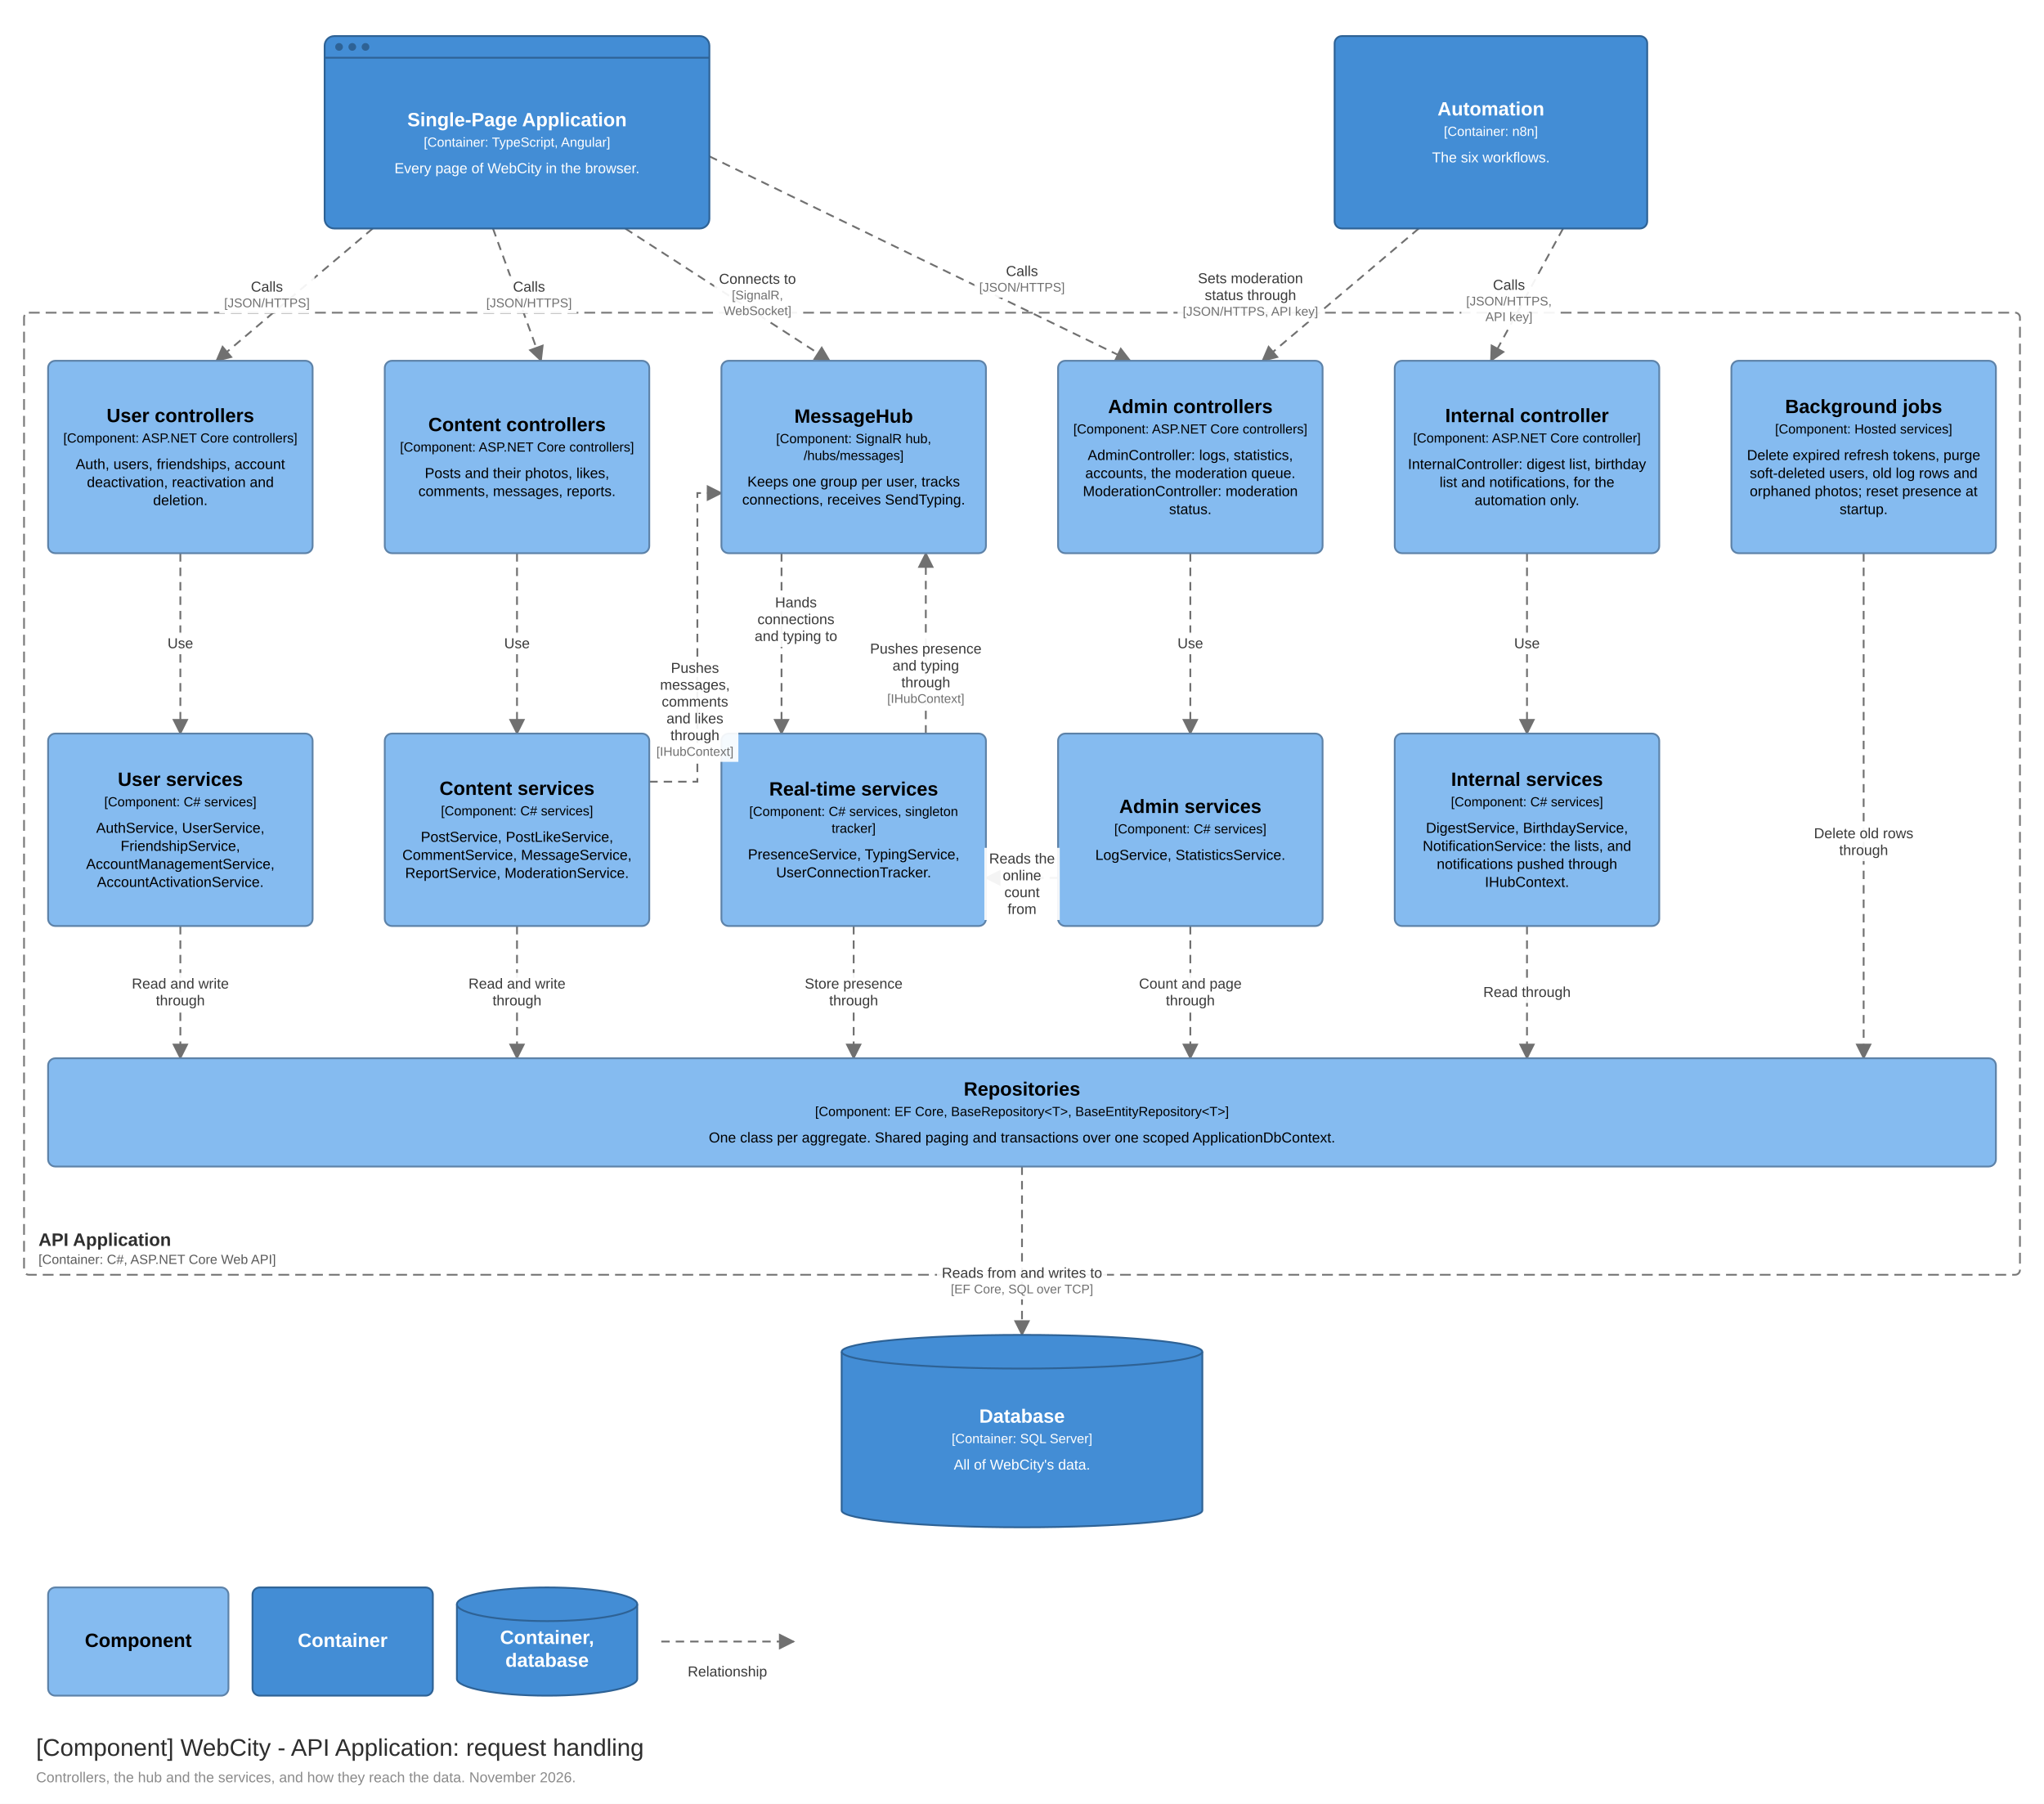
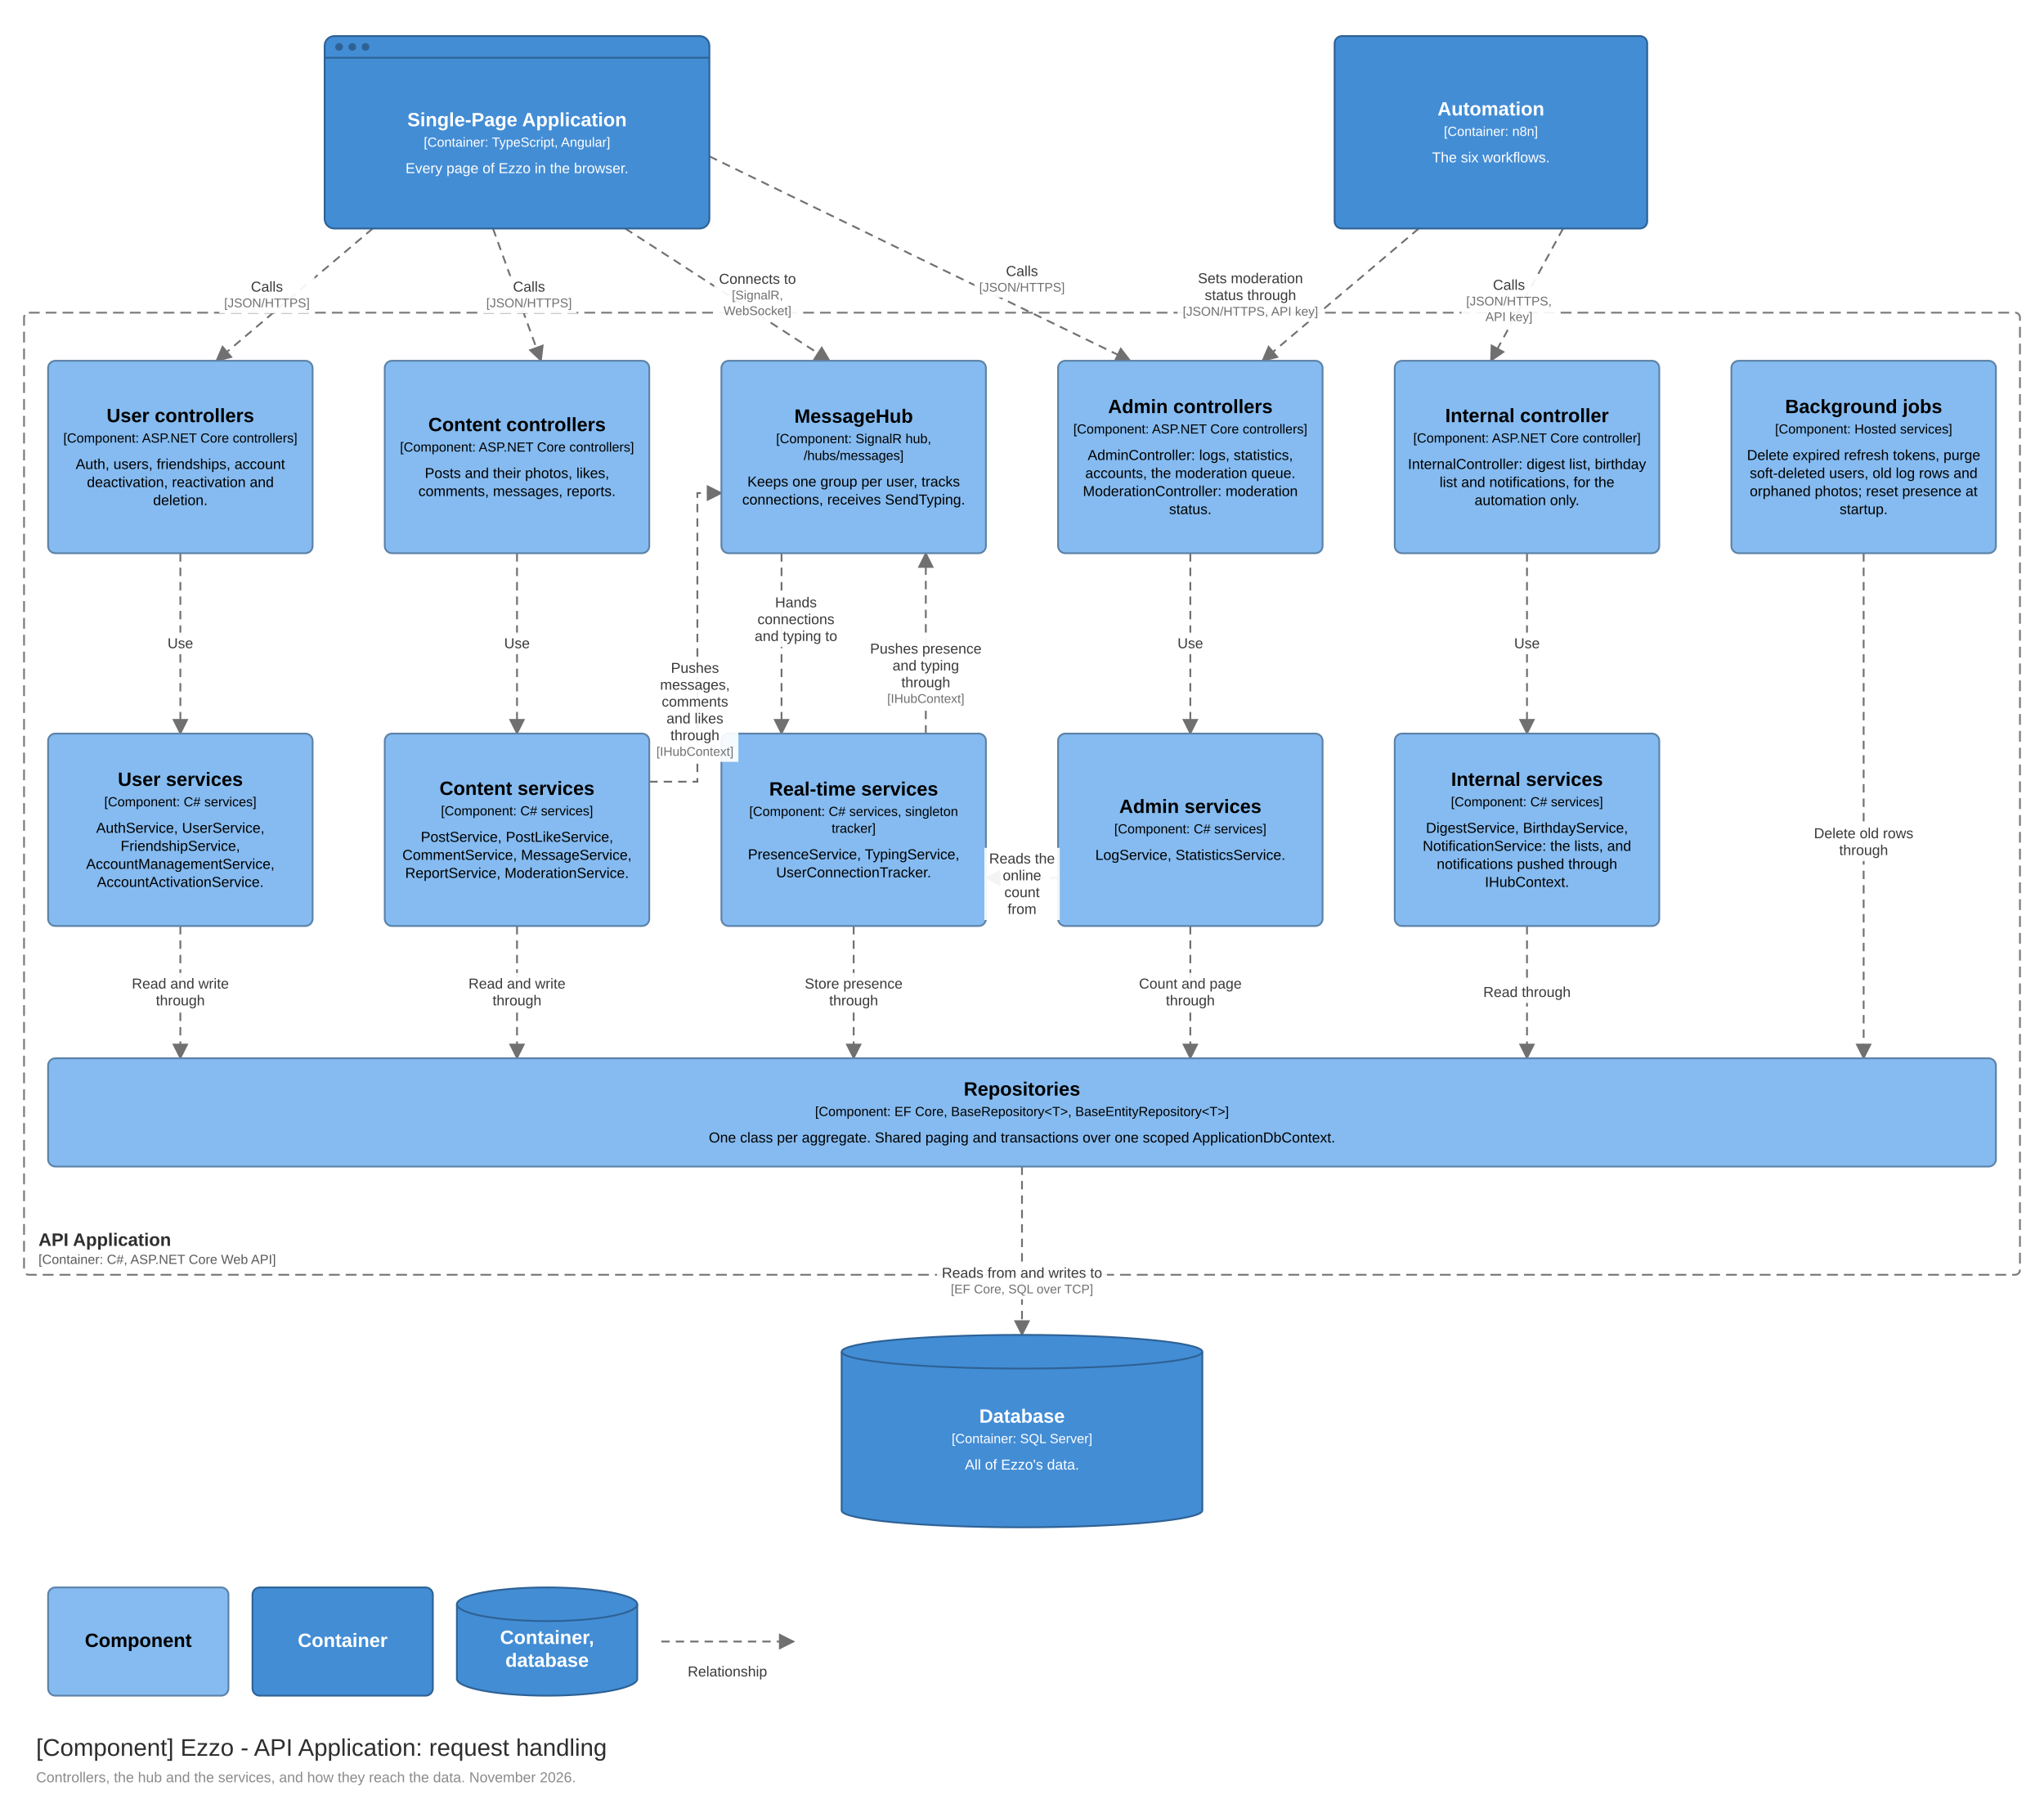
<svg xmlns="http://www.w3.org/2000/svg" width="1700" height="1500" viewBox="0 0 1700 1500">
  <defs>
    <marker id="arrow" viewBox="0 0 10 10" refX="9" refY="5" markerWidth="9" markerHeight="9" orient="auto-start-reverse">
      <path d="M0,0 L10,5 L0,10 z" fill="#707070" />
    </marker>
  </defs>
  <rect width="1700" height="1500" fill="#FFFFFF" />
  <rect x="20" y="260" width="1660" height="800" rx="4" fill="none" stroke="#7A7A7A" stroke-width="1.5" stroke-dasharray="9 5" />
  <text x="32" y="1036.0" font-family="Arial, Helvetica, FreeSans, sans-serif" font-size="15" font-weight="bold" fill="#2E2E2E" text-anchor="start">API Application</text>
  <text x="32" y="1051.0" font-family="Arial, Helvetica, FreeSans, sans-serif" font-size="11" font-weight="normal" fill="#5A5A5A" text-anchor="start">[Container: C#, ASP.NET Core Web API]</text>
  <path d="M310,190 L180,300" fill="none" stroke="#707070" stroke-width="1.5" stroke-dasharray="7 5" marker-end="url(#arrow)" />
  <path d="M410,190 L450,300" fill="none" stroke="#707070" stroke-width="1.5" stroke-dasharray="7 5" marker-end="url(#arrow)" />
  <path d="M520,190 L690,300" fill="none" stroke="#707070" stroke-width="1.5" stroke-dasharray="7 5" marker-end="url(#arrow)" />
  <path d="M590,130 L940,300" fill="none" stroke="#707070" stroke-width="1.5" stroke-dasharray="7 5" marker-end="url(#arrow)" />
  <path d="M1180,190 L1050,300" fill="none" stroke="#707070" stroke-width="1.5" stroke-dasharray="7 5" marker-end="url(#arrow)" />
  <path d="M1300,190 L1240,300" fill="none" stroke="#707070" stroke-width="1.5" stroke-dasharray="7 5" marker-end="url(#arrow)" />
  <path d="M150,460 L150,610" fill="none" stroke="#707070" stroke-width="1.5" stroke-dasharray="7 5" marker-end="url(#arrow)" />
  <path d="M430,460 L430,610" fill="none" stroke="#707070" stroke-width="1.5" stroke-dasharray="7 5" marker-end="url(#arrow)" />
  <path d="M650,460 L650,610" fill="none" stroke="#707070" stroke-width="1.5" stroke-dasharray="7 5" marker-end="url(#arrow)" />
  <path d="M770,610 L770,460" fill="none" stroke="#707070" stroke-width="1.5" stroke-dasharray="7 5" marker-end="url(#arrow)" />
  <path d="M540,650 L580,650 L580,410 L600,410" fill="none" stroke="#707070" stroke-width="1.5" stroke-dasharray="7 5" marker-end="url(#arrow)" />
  <path d="M990,460 L990,610" fill="none" stroke="#707070" stroke-width="1.5" stroke-dasharray="7 5" marker-end="url(#arrow)" />
  <path d="M1270,460 L1270,610" fill="none" stroke="#707070" stroke-width="1.5" stroke-dasharray="7 5" marker-end="url(#arrow)" />
  <path d="M880,730 L820,730" fill="none" stroke="#707070" stroke-width="1.5" stroke-dasharray="7 5" marker-end="url(#arrow)" />
  <path d="M150,770 L150,880" fill="none" stroke="#707070" stroke-width="1.5" stroke-dasharray="7 5" marker-end="url(#arrow)" />
  <path d="M430,770 L430,880" fill="none" stroke="#707070" stroke-width="1.5" stroke-dasharray="7 5" marker-end="url(#arrow)" />
  <path d="M710,770 L710,880" fill="none" stroke="#707070" stroke-width="1.5" stroke-dasharray="7 5" marker-end="url(#arrow)" />
  <path d="M990,770 L990,880" fill="none" stroke="#707070" stroke-width="1.5" stroke-dasharray="7 5" marker-end="url(#arrow)" />
  <path d="M1270,770 L1270,880" fill="none" stroke="#707070" stroke-width="1.5" stroke-dasharray="7 5" marker-end="url(#arrow)" />
  <path d="M1550,460 L1550,880" fill="none" stroke="#707070" stroke-width="1.5" stroke-dasharray="7 5" marker-end="url(#arrow)" />
  <path d="M850,970 L850,1110" fill="none" stroke="#707070" stroke-width="1.5" stroke-dasharray="7 5" marker-end="url(#arrow)" />
  <path d="M550,1365 L660,1365" fill="none" stroke="#707070" stroke-width="1.5" stroke-dasharray="7 5" marker-end="url(#arrow)" />
  <rect x="270" y="30" width="320" height="160" rx="8" fill="#438DD5" stroke="#2E6295" stroke-width="1.5" />
  <line x1="270" y1="48" x2="590" y2="48" stroke="#2E6295" stroke-width="1.5" />
  <circle cx="282" cy="39" r="3.2" fill="#2E6295" />
  <circle cx="293" cy="39" r="3.2" fill="#2E6295" />
  <circle cx="304" cy="39" r="3.2" fill="#2E6295" />
  <text x="430" y="105.0" font-family="Arial, Helvetica, FreeSans, sans-serif" font-size="16" font-weight="bold" fill="#FFFFFF" text-anchor="middle">Single-Page Application</text>
  <text x="430" y="122.0" font-family="Arial, Helvetica, FreeSans, sans-serif" font-size="11" font-weight="normal" fill="#FFFFFF" text-anchor="middle">[Container: TypeScript, Angular]</text>
-   <text x="430" y="144.0" font-family="Arial, Helvetica, FreeSans, sans-serif" font-size="12" font-weight="normal" fill="#FFFFFF" text-anchor="middle">Every page of WebCity in the browser.</text>
+   <text x="430" y="144.0" font-family="Arial, Helvetica, FreeSans, sans-serif" font-size="12" font-weight="normal" fill="#FFFFFF" text-anchor="middle">Every page of Ezzo in the browser.</text>
  <rect x="1110" y="30" width="260" height="160" rx="6" fill="#438DD5" stroke="#2E6295" stroke-width="1.5" />
  <text x="1240" y="96.0" font-family="Arial, Helvetica, FreeSans, sans-serif" font-size="16" font-weight="bold" fill="#FFFFFF" text-anchor="middle">Automation</text>
  <text x="1240" y="113.0" font-family="Arial, Helvetica, FreeSans, sans-serif" font-size="11" font-weight="normal" fill="#FFFFFF" text-anchor="middle">[Container: n8n]</text>
  <text x="1240" y="135.0" font-family="Arial, Helvetica, FreeSans, sans-serif" font-size="12" font-weight="normal" fill="#FFFFFF" text-anchor="middle">The six workflows.</text>
  <rect x="40" y="300" width="220" height="160" rx="6" fill="#85BBF0" stroke="#5D82A8" stroke-width="1.5" />
  <text x="150" y="351.0" font-family="Arial, Helvetica, FreeSans, sans-serif" font-size="16" font-weight="bold" fill="#000000" text-anchor="middle">User controllers</text>
  <text x="150" y="368.0" font-family="Arial, Helvetica, FreeSans, sans-serif" font-size="11" font-weight="normal" fill="#000000" text-anchor="middle">[Component: ASP.NET Core controllers]</text>
  <text x="150" y="390.0" font-family="Arial, Helvetica, FreeSans, sans-serif" font-size="12" font-weight="normal" fill="#000000" text-anchor="middle">Auth, users, friendships, account</text>
  <text x="150" y="405.0" font-family="Arial, Helvetica, FreeSans, sans-serif" font-size="12" font-weight="normal" fill="#000000" text-anchor="middle">deactivation, reactivation and</text>
  <text x="150" y="420.0" font-family="Arial, Helvetica, FreeSans, sans-serif" font-size="12" font-weight="normal" fill="#000000" text-anchor="middle">deletion.</text>
  <rect x="320" y="300" width="220" height="160" rx="6" fill="#85BBF0" stroke="#5D82A8" stroke-width="1.5" />
  <text x="430" y="358.5" font-family="Arial, Helvetica, FreeSans, sans-serif" font-size="16" font-weight="bold" fill="#000000" text-anchor="middle">Content controllers</text>
  <text x="430" y="375.5" font-family="Arial, Helvetica, FreeSans, sans-serif" font-size="11" font-weight="normal" fill="#000000" text-anchor="middle">[Component: ASP.NET Core controllers]</text>
  <text x="430" y="397.5" font-family="Arial, Helvetica, FreeSans, sans-serif" font-size="12" font-weight="normal" fill="#000000" text-anchor="middle">Posts and their photos, likes,</text>
  <text x="430" y="412.5" font-family="Arial, Helvetica, FreeSans, sans-serif" font-size="12" font-weight="normal" fill="#000000" text-anchor="middle">comments, messages, reports.</text>
  <rect x="600" y="300" width="220" height="160" rx="6" fill="#85BBF0" stroke="#5D82A8" stroke-width="1.5" />
  <text x="710" y="351.5" font-family="Arial, Helvetica, FreeSans, sans-serif" font-size="16" font-weight="bold" fill="#000000" text-anchor="middle">MessageHub</text>
  <text x="710" y="368.5" font-family="Arial, Helvetica, FreeSans, sans-serif" font-size="11" font-weight="normal" fill="#000000" text-anchor="middle">[Component: SignalR hub,</text>
  <text x="710" y="382.5" font-family="Arial, Helvetica, FreeSans, sans-serif" font-size="11" font-weight="normal" fill="#000000" text-anchor="middle">/hubs/messages]</text>
  <text x="710" y="404.5" font-family="Arial, Helvetica, FreeSans, sans-serif" font-size="12" font-weight="normal" fill="#000000" text-anchor="middle">Keeps one group per user, tracks</text>
  <text x="710" y="419.5" font-family="Arial, Helvetica, FreeSans, sans-serif" font-size="12" font-weight="normal" fill="#000000" text-anchor="middle">connections, receives SendTyping.</text>
  <rect x="880" y="300" width="220" height="160" rx="6" fill="#85BBF0" stroke="#5D82A8" stroke-width="1.5" />
  <text x="990" y="343.5" font-family="Arial, Helvetica, FreeSans, sans-serif" font-size="16" font-weight="bold" fill="#000000" text-anchor="middle">Admin controllers</text>
  <text x="990" y="360.5" font-family="Arial, Helvetica, FreeSans, sans-serif" font-size="11" font-weight="normal" fill="#000000" text-anchor="middle">[Component: ASP.NET Core controllers]</text>
  <text x="990" y="382.5" font-family="Arial, Helvetica, FreeSans, sans-serif" font-size="12" font-weight="normal" fill="#000000" text-anchor="middle">AdminController: logs, statistics,</text>
  <text x="990" y="397.5" font-family="Arial, Helvetica, FreeSans, sans-serif" font-size="12" font-weight="normal" fill="#000000" text-anchor="middle">accounts, the moderation queue.</text>
  <text x="990" y="412.5" font-family="Arial, Helvetica, FreeSans, sans-serif" font-size="12" font-weight="normal" fill="#000000" text-anchor="middle">ModerationController: moderation</text>
  <text x="990" y="427.5" font-family="Arial, Helvetica, FreeSans, sans-serif" font-size="12" font-weight="normal" fill="#000000" text-anchor="middle">status.</text>
  <rect x="1160" y="300" width="220" height="160" rx="6" fill="#85BBF0" stroke="#5D82A8" stroke-width="1.5" />
  <text x="1270" y="351.0" font-family="Arial, Helvetica, FreeSans, sans-serif" font-size="16" font-weight="bold" fill="#000000" text-anchor="middle">Internal controller</text>
  <text x="1270" y="368.0" font-family="Arial, Helvetica, FreeSans, sans-serif" font-size="11" font-weight="normal" fill="#000000" text-anchor="middle">[Component: ASP.NET Core controller]</text>
  <text x="1270" y="390.0" font-family="Arial, Helvetica, FreeSans, sans-serif" font-size="12" font-weight="normal" fill="#000000" text-anchor="middle">InternalController: digest list, birthday</text>
  <text x="1270" y="405.0" font-family="Arial, Helvetica, FreeSans, sans-serif" font-size="12" font-weight="normal" fill="#000000" text-anchor="middle">list and notifications, for the</text>
  <text x="1270" y="420.0" font-family="Arial, Helvetica, FreeSans, sans-serif" font-size="12" font-weight="normal" fill="#000000" text-anchor="middle">automation only.</text>
  <rect x="1440" y="300" width="220" height="160" rx="6" fill="#85BBF0" stroke="#5D82A8" stroke-width="1.5" />
  <text x="1550" y="343.5" font-family="Arial, Helvetica, FreeSans, sans-serif" font-size="16" font-weight="bold" fill="#000000" text-anchor="middle">Background jobs</text>
  <text x="1550" y="360.5" font-family="Arial, Helvetica, FreeSans, sans-serif" font-size="11" font-weight="normal" fill="#000000" text-anchor="middle">[Component: Hosted services]</text>
  <text x="1550" y="382.5" font-family="Arial, Helvetica, FreeSans, sans-serif" font-size="12" font-weight="normal" fill="#000000" text-anchor="middle">Delete expired refresh tokens, purge</text>
  <text x="1550" y="397.5" font-family="Arial, Helvetica, FreeSans, sans-serif" font-size="12" font-weight="normal" fill="#000000" text-anchor="middle">soft-deleted users, old log rows and</text>
  <text x="1550" y="412.5" font-family="Arial, Helvetica, FreeSans, sans-serif" font-size="12" font-weight="normal" fill="#000000" text-anchor="middle">orphaned photos; reset presence at</text>
  <text x="1550" y="427.5" font-family="Arial, Helvetica, FreeSans, sans-serif" font-size="12" font-weight="normal" fill="#000000" text-anchor="middle">startup.</text>
  <rect x="40" y="610" width="220" height="160" rx="6" fill="#85BBF0" stroke="#5D82A8" stroke-width="1.5" />
  <text x="150" y="653.5" font-family="Arial, Helvetica, FreeSans, sans-serif" font-size="16" font-weight="bold" fill="#000000" text-anchor="middle">User services</text>
  <text x="150" y="670.5" font-family="Arial, Helvetica, FreeSans, sans-serif" font-size="11" font-weight="normal" fill="#000000" text-anchor="middle">[Component: C# services]</text>
  <text x="150" y="692.5" font-family="Arial, Helvetica, FreeSans, sans-serif" font-size="12" font-weight="normal" fill="#000000" text-anchor="middle">AuthService, UserService,</text>
  <text x="150" y="707.5" font-family="Arial, Helvetica, FreeSans, sans-serif" font-size="12" font-weight="normal" fill="#000000" text-anchor="middle">FriendshipService,</text>
  <text x="150" y="722.5" font-family="Arial, Helvetica, FreeSans, sans-serif" font-size="12" font-weight="normal" fill="#000000" text-anchor="middle">AccountManagementService,</text>
  <text x="150" y="737.5" font-family="Arial, Helvetica, FreeSans, sans-serif" font-size="12" font-weight="normal" fill="#000000" text-anchor="middle">AccountActivationService.</text>
  <rect x="320" y="610" width="220" height="160" rx="6" fill="#85BBF0" stroke="#5D82A8" stroke-width="1.5" />
  <text x="430" y="661.0" font-family="Arial, Helvetica, FreeSans, sans-serif" font-size="16" font-weight="bold" fill="#000000" text-anchor="middle">Content services</text>
  <text x="430" y="678.0" font-family="Arial, Helvetica, FreeSans, sans-serif" font-size="11" font-weight="normal" fill="#000000" text-anchor="middle">[Component: C# services]</text>
  <text x="430" y="700.0" font-family="Arial, Helvetica, FreeSans, sans-serif" font-size="12" font-weight="normal" fill="#000000" text-anchor="middle">PostService, PostLikeService,</text>
  <text x="430" y="715.0" font-family="Arial, Helvetica, FreeSans, sans-serif" font-size="12" font-weight="normal" fill="#000000" text-anchor="middle">CommentService, MessageService,</text>
  <text x="430" y="730.0" font-family="Arial, Helvetica, FreeSans, sans-serif" font-size="12" font-weight="normal" fill="#000000" text-anchor="middle">ReportService, ModerationService.</text>
  <rect x="600" y="610" width="220" height="160" rx="6" fill="#85BBF0" stroke="#5D82A8" stroke-width="1.5" />
  <text x="710" y="661.5" font-family="Arial, Helvetica, FreeSans, sans-serif" font-size="16" font-weight="bold" fill="#000000" text-anchor="middle">Real-time services</text>
  <text x="710" y="678.5" font-family="Arial, Helvetica, FreeSans, sans-serif" font-size="11" font-weight="normal" fill="#000000" text-anchor="middle">[Component: C# services, singleton</text>
  <text x="710" y="692.5" font-family="Arial, Helvetica, FreeSans, sans-serif" font-size="11" font-weight="normal" fill="#000000" text-anchor="middle">tracker]</text>
  <text x="710" y="714.5" font-family="Arial, Helvetica, FreeSans, sans-serif" font-size="12" font-weight="normal" fill="#000000" text-anchor="middle">PresenceService, TypingService,</text>
  <text x="710" y="729.5" font-family="Arial, Helvetica, FreeSans, sans-serif" font-size="12" font-weight="normal" fill="#000000" text-anchor="middle">UserConnectionTracker.</text>
  <rect x="880" y="610" width="220" height="160" rx="6" fill="#85BBF0" stroke="#5D82A8" stroke-width="1.5" />
  <text x="990" y="676.0" font-family="Arial, Helvetica, FreeSans, sans-serif" font-size="16" font-weight="bold" fill="#000000" text-anchor="middle">Admin services</text>
  <text x="990" y="693.0" font-family="Arial, Helvetica, FreeSans, sans-serif" font-size="11" font-weight="normal" fill="#000000" text-anchor="middle">[Component: C# services]</text>
  <text x="990" y="715.0" font-family="Arial, Helvetica, FreeSans, sans-serif" font-size="12" font-weight="normal" fill="#000000" text-anchor="middle">LogService, StatisticsService.</text>
  <rect x="1160" y="610" width="220" height="160" rx="6" fill="#85BBF0" stroke="#5D82A8" stroke-width="1.5" />
  <text x="1270" y="653.5" font-family="Arial, Helvetica, FreeSans, sans-serif" font-size="16" font-weight="bold" fill="#000000" text-anchor="middle">Internal services</text>
  <text x="1270" y="670.5" font-family="Arial, Helvetica, FreeSans, sans-serif" font-size="11" font-weight="normal" fill="#000000" text-anchor="middle">[Component: C# services]</text>
  <text x="1270" y="692.5" font-family="Arial, Helvetica, FreeSans, sans-serif" font-size="12" font-weight="normal" fill="#000000" text-anchor="middle">DigestService, BirthdayService,</text>
  <text x="1270" y="707.5" font-family="Arial, Helvetica, FreeSans, sans-serif" font-size="12" font-weight="normal" fill="#000000" text-anchor="middle">NotificationService: the lists, and</text>
  <text x="1270" y="722.5" font-family="Arial, Helvetica, FreeSans, sans-serif" font-size="12" font-weight="normal" fill="#000000" text-anchor="middle">notifications pushed through</text>
  <text x="1270" y="737.5" font-family="Arial, Helvetica, FreeSans, sans-serif" font-size="12" font-weight="normal" fill="#000000" text-anchor="middle">IHubContext.</text>
  <rect x="40" y="880" width="1620" height="90" rx="6" fill="#85BBF0" stroke="#5D82A8" stroke-width="1.5" />
  <text x="850" y="911.0" font-family="Arial, Helvetica, FreeSans, sans-serif" font-size="16" font-weight="bold" fill="#000000" text-anchor="middle">Repositories</text>
  <text x="850" y="928.0" font-family="Arial, Helvetica, FreeSans, sans-serif" font-size="11" font-weight="normal" fill="#000000" text-anchor="middle">[Component: EF Core, BaseRepository&lt;T&gt;, BaseEntityRepository&lt;T&gt;]</text>
  <text x="850" y="950.0" font-family="Arial, Helvetica, FreeSans, sans-serif" font-size="12" font-weight="normal" fill="#000000" text-anchor="middle">One class per aggregate. Shared paging and transactions over one scoped ApplicationDbContext.</text>
  <path d="M700,1124 A150,14 0 0 1 1000,1124 V1256 A150,14 0 0 1 700,1256 Z" fill="#438DD5" stroke="#2E6295" stroke-width="1.5" />
  <path d="M700,1124 A150,14 0 0 0 1000,1124" fill="none" stroke="#2E6295" stroke-width="1.5" />
  <text x="850" y="1183.0" font-family="Arial, Helvetica, FreeSans, sans-serif" font-size="16" font-weight="bold" fill="#FFFFFF" text-anchor="middle">Database</text>
  <text x="850" y="1200.0" font-family="Arial, Helvetica, FreeSans, sans-serif" font-size="11" font-weight="normal" fill="#FFFFFF" text-anchor="middle">[Container: SQL Server]</text>
-   <text x="850" y="1222.0" font-family="Arial, Helvetica, FreeSans, sans-serif" font-size="12" font-weight="normal" fill="#FFFFFF" text-anchor="middle">All of WebCity's data.</text>
+   <text x="850" y="1222.0" font-family="Arial, Helvetica, FreeSans, sans-serif" font-size="12" font-weight="normal" fill="#FFFFFF" text-anchor="middle">All of Ezzo's data.</text>
  <rect x="40" y="1320" width="150" height="90" rx="6" fill="#85BBF0" stroke="#5D82A8" stroke-width="1.5" />
  <text x="115" y="1369.5" font-family="Arial, Helvetica, FreeSans, sans-serif" font-size="16" font-weight="bold" fill="#000000" text-anchor="middle">Component</text>
  <rect x="210" y="1320" width="150" height="90" rx="6" fill="#438DD5" stroke="#2E6295" stroke-width="1.5" />
  <text x="285" y="1369.5" font-family="Arial, Helvetica, FreeSans, sans-serif" font-size="16" font-weight="bold" fill="#FFFFFF" text-anchor="middle">Container</text>
  <path d="M380,1334 A75,14 0 0 1 530,1334 V1396 A75,14 0 0 1 380,1396 Z" fill="#438DD5" stroke="#2E6295" stroke-width="1.5" />
  <path d="M380,1334 A75,14 0 0 0 530,1334" fill="none" stroke="#2E6295" stroke-width="1.5" />
  <text x="455" y="1367.0" font-family="Arial, Helvetica, FreeSans, sans-serif" font-size="16" font-weight="bold" fill="#FFFFFF" text-anchor="middle">Container,</text>
  <text x="455" y="1386.0" font-family="Arial, Helvetica, FreeSans, sans-serif" font-size="16" font-weight="bold" fill="#FFFFFF" text-anchor="middle">database</text>
  <rect x="182.4" y="229.5" width="79.2" height="31.0" fill="#FFFFFF" fill-opacity="0.92" />
  <text x="222" y="242.5" font-family="Arial, Helvetica, FreeSans, sans-serif" font-size="12" font-weight="normal" fill="#3A3A3A" text-anchor="middle">Calls</text>
  <text x="222" y="255.5" font-family="Arial, Helvetica, FreeSans, sans-serif" font-size="10.5" font-weight="normal" fill="#707070" text-anchor="middle">[JSON/HTTPS]</text>
  <rect x="400.4" y="229.5" width="79.2" height="31.0" fill="#FFFFFF" fill-opacity="0.92" />
  <text x="440" y="242.5" font-family="Arial, Helvetica, FreeSans, sans-serif" font-size="12" font-weight="normal" fill="#3A3A3A" text-anchor="middle">Calls</text>
  <text x="440" y="255.5" font-family="Arial, Helvetica, FreeSans, sans-serif" font-size="10.5" font-weight="normal" fill="#707070" text-anchor="middle">[JSON/HTTPS]</text>
  <rect x="594.0" y="223.0" width="72.0" height="44.0" fill="#FFFFFF" fill-opacity="0.92" />
  <text x="630" y="236.0" font-family="Arial, Helvetica, FreeSans, sans-serif" font-size="12" font-weight="normal" fill="#3A3A3A" text-anchor="middle">Connects to</text>
  <text x="630" y="249.0" font-family="Arial, Helvetica, FreeSans, sans-serif" font-size="10.5" font-weight="normal" fill="#707070" text-anchor="middle">[SignalR,</text>
  <text x="630" y="262.0" font-family="Arial, Helvetica, FreeSans, sans-serif" font-size="10.5" font-weight="normal" fill="#707070" text-anchor="middle">WebSocket]</text>
  <rect x="810.4" y="216.5" width="79.2" height="31.0" fill="#FFFFFF" fill-opacity="0.92" />
  <text x="850" y="229.5" font-family="Arial, Helvetica, FreeSans, sans-serif" font-size="12" font-weight="normal" fill="#3A3A3A" text-anchor="middle">Calls</text>
  <text x="850" y="242.5" font-family="Arial, Helvetica, FreeSans, sans-serif" font-size="10.5" font-weight="normal" fill="#707070" text-anchor="middle">[JSON/HTTPS]</text>
  <rect x="979.4" y="222.5" width="121.2" height="45.0" fill="#FFFFFF" fill-opacity="0.92" />
  <text x="1040" y="235.5" font-family="Arial, Helvetica, FreeSans, sans-serif" font-size="12" font-weight="normal" fill="#3A3A3A" text-anchor="middle">Sets moderation</text>
  <text x="1040" y="249.5" font-family="Arial, Helvetica, FreeSans, sans-serif" font-size="12" font-weight="normal" fill="#3A3A3A" text-anchor="middle">status through</text>
  <text x="1040" y="262.5" font-family="Arial, Helvetica, FreeSans, sans-serif" font-size="10.5" font-weight="normal" fill="#707070" text-anchor="middle">[JSON/HTTPS, API key]</text>
  <rect x="1215.4" y="228.0" width="79.2" height="44.0" fill="#FFFFFF" fill-opacity="0.92" />
  <text x="1255" y="241.0" font-family="Arial, Helvetica, FreeSans, sans-serif" font-size="12" font-weight="normal" fill="#3A3A3A" text-anchor="middle">Calls</text>
  <text x="1255" y="254.0" font-family="Arial, Helvetica, FreeSans, sans-serif" font-size="10.5" font-weight="normal" fill="#707070" text-anchor="middle">[JSON/HTTPS,</text>
  <text x="1255" y="267.0" font-family="Arial, Helvetica, FreeSans, sans-serif" font-size="10.5" font-weight="normal" fill="#707070" text-anchor="middle">API key]</text>
  <rect x="135.3" y="526.0" width="29.3" height="18.0" fill="#FFFFFF" fill-opacity="0.92" />
  <text x="150" y="539.0" font-family="Arial, Helvetica, FreeSans, sans-serif" font-size="12" font-weight="normal" fill="#3A3A3A" text-anchor="middle">Use</text>
  <rect x="415.3" y="526.0" width="29.3" height="18.0" fill="#FFFFFF" fill-opacity="0.92" />
  <text x="430" y="539.0" font-family="Arial, Helvetica, FreeSans, sans-serif" font-size="12" font-weight="normal" fill="#3A3A3A" text-anchor="middle">Use</text>
  <rect x="623.6" y="492.0" width="76.7" height="46.0" fill="#FFFFFF" fill-opacity="0.92" />
  <text x="662" y="505.0" font-family="Arial, Helvetica, FreeSans, sans-serif" font-size="12" font-weight="normal" fill="#3A3A3A" text-anchor="middle">Hands</text>
  <text x="662" y="519.0" font-family="Arial, Helvetica, FreeSans, sans-serif" font-size="12" font-weight="normal" fill="#3A3A3A" text-anchor="middle">connections</text>
  <text x="662" y="533.0" font-family="Arial, Helvetica, FreeSans, sans-serif" font-size="12" font-weight="normal" fill="#3A3A3A" text-anchor="middle">and typing to</text>
  <rect x="719.6" y="530.5" width="100.7" height="59.0" fill="#FFFFFF" fill-opacity="0.92" />
  <text x="770" y="543.5" font-family="Arial, Helvetica, FreeSans, sans-serif" font-size="12" font-weight="normal" fill="#3A3A3A" text-anchor="middle">Pushes presence</text>
  <text x="770" y="557.5" font-family="Arial, Helvetica, FreeSans, sans-serif" font-size="12" font-weight="normal" fill="#3A3A3A" text-anchor="middle">and typing</text>
  <text x="770" y="571.5" font-family="Arial, Helvetica, FreeSans, sans-serif" font-size="12" font-weight="normal" fill="#3A3A3A" text-anchor="middle">through</text>
  <text x="770" y="584.5" font-family="Arial, Helvetica, FreeSans, sans-serif" font-size="10.5" font-weight="normal" fill="#707070" text-anchor="middle">[IHubContext]</text>
  <rect x="541.9" y="546.5" width="72.2" height="87.0" fill="#FFFFFF" fill-opacity="0.92" />
  <text x="578" y="559.5" font-family="Arial, Helvetica, FreeSans, sans-serif" font-size="12" font-weight="normal" fill="#3A3A3A" text-anchor="middle">Pushes</text>
  <text x="578" y="573.5" font-family="Arial, Helvetica, FreeSans, sans-serif" font-size="12" font-weight="normal" fill="#3A3A3A" text-anchor="middle">messages,</text>
  <text x="578" y="587.5" font-family="Arial, Helvetica, FreeSans, sans-serif" font-size="12" font-weight="normal" fill="#3A3A3A" text-anchor="middle">comments</text>
  <text x="578" y="601.5" font-family="Arial, Helvetica, FreeSans, sans-serif" font-size="12" font-weight="normal" fill="#3A3A3A" text-anchor="middle">and likes</text>
  <text x="578" y="615.5" font-family="Arial, Helvetica, FreeSans, sans-serif" font-size="12" font-weight="normal" fill="#3A3A3A" text-anchor="middle">through</text>
  <text x="578" y="628.5" font-family="Arial, Helvetica, FreeSans, sans-serif" font-size="10.5" font-weight="normal" fill="#707070" text-anchor="middle">[IHubContext]</text>
  <rect x="975.3" y="526.0" width="29.3" height="18.0" fill="#FFFFFF" fill-opacity="0.92" />
  <text x="990" y="539.0" font-family="Arial, Helvetica, FreeSans, sans-serif" font-size="12" font-weight="normal" fill="#3A3A3A" text-anchor="middle">Use</text>
  <rect x="1255.3" y="526.0" width="29.3" height="18.0" fill="#FFFFFF" fill-opacity="0.92" />
  <text x="1270" y="539.0" font-family="Arial, Helvetica, FreeSans, sans-serif" font-size="12" font-weight="normal" fill="#3A3A3A" text-anchor="middle">Use</text>
  <rect x="818.7" y="705.0" width="62.7" height="60.0" fill="#FFFFFF" fill-opacity="0.92" />
  <text x="850" y="718.0" font-family="Arial, Helvetica, FreeSans, sans-serif" font-size="12" font-weight="normal" fill="#3A3A3A" text-anchor="middle">Reads the</text>
  <text x="850" y="732.0" font-family="Arial, Helvetica, FreeSans, sans-serif" font-size="12" font-weight="normal" fill="#3A3A3A" text-anchor="middle">online</text>
  <text x="850" y="746.0" font-family="Arial, Helvetica, FreeSans, sans-serif" font-size="12" font-weight="normal" fill="#3A3A3A" text-anchor="middle">count</text>
  <text x="850" y="760.0" font-family="Arial, Helvetica, FreeSans, sans-serif" font-size="12" font-weight="normal" fill="#3A3A3A" text-anchor="middle">from</text>
  <rect x="105.7" y="809.0" width="88.7" height="32.0" fill="#FFFFFF" fill-opacity="0.92" />
  <text x="150" y="822.0" font-family="Arial, Helvetica, FreeSans, sans-serif" font-size="12" font-weight="normal" fill="#3A3A3A" text-anchor="middle">Read and write</text>
  <text x="150" y="836.0" font-family="Arial, Helvetica, FreeSans, sans-serif" font-size="12" font-weight="normal" fill="#3A3A3A" text-anchor="middle">through</text>
  <rect x="385.6" y="809.0" width="88.7" height="32.0" fill="#FFFFFF" fill-opacity="0.92" />
  <text x="430" y="822.0" font-family="Arial, Helvetica, FreeSans, sans-serif" font-size="12" font-weight="normal" fill="#3A3A3A" text-anchor="middle">Read and write</text>
  <text x="430" y="836.0" font-family="Arial, Helvetica, FreeSans, sans-serif" font-size="12" font-weight="normal" fill="#3A3A3A" text-anchor="middle">through</text>
  <rect x="665.3" y="809.0" width="89.4" height="32.0" fill="#FFFFFF" fill-opacity="0.92" />
  <text x="710" y="822.0" font-family="Arial, Helvetica, FreeSans, sans-serif" font-size="12" font-weight="normal" fill="#3A3A3A" text-anchor="middle">Store presence</text>
  <text x="710" y="836.0" font-family="Arial, Helvetica, FreeSans, sans-serif" font-size="12" font-weight="normal" fill="#3A3A3A" text-anchor="middle">through</text>
  <rect x="943.3" y="809.0" width="93.4" height="32.0" fill="#FFFFFF" fill-opacity="0.92" />
  <text x="990" y="822.0" font-family="Arial, Helvetica, FreeSans, sans-serif" font-size="12" font-weight="normal" fill="#3A3A3A" text-anchor="middle">Count and page</text>
  <text x="990" y="836.0" font-family="Arial, Helvetica, FreeSans, sans-serif" font-size="12" font-weight="normal" fill="#3A3A3A" text-anchor="middle">through</text>
  <rect x="1229.6" y="816.0" width="80.7" height="18.0" fill="#FFFFFF" fill-opacity="0.92" />
  <text x="1270" y="829.0" font-family="Arial, Helvetica, FreeSans, sans-serif" font-size="12" font-weight="normal" fill="#3A3A3A" text-anchor="middle">Read through</text>
  <rect x="1504.7" y="684.0" width="90.7" height="32.0" fill="#FFFFFF" fill-opacity="0.92" />
  <text x="1550" y="697.0" font-family="Arial, Helvetica, FreeSans, sans-serif" font-size="12" font-weight="normal" fill="#3A3A3A" text-anchor="middle">Delete old rows</text>
  <text x="1550" y="711.0" font-family="Arial, Helvetica, FreeSans, sans-serif" font-size="12" font-weight="normal" fill="#3A3A3A" text-anchor="middle">through</text>
  <rect x="779.3" y="1049.5" width="141.4" height="31.0" fill="#FFFFFF" fill-opacity="0.92" />
  <text x="850" y="1062.5" font-family="Arial, Helvetica, FreeSans, sans-serif" font-size="12" font-weight="normal" fill="#3A3A3A" text-anchor="middle">Reads from and writes to</text>
  <text x="850" y="1075.5" font-family="Arial, Helvetica, FreeSans, sans-serif" font-size="10.5" font-weight="normal" fill="#707070" text-anchor="middle">[EF Core, SQL over TCP]</text>
  <rect x="568.0" y="1381.0" width="74.0" height="18.0" fill="#FFFFFF" fill-opacity="0.92" />
  <text x="605" y="1394.0" font-family="Arial, Helvetica, FreeSans, sans-serif" font-size="12" font-weight="normal" fill="#3A3A3A" text-anchor="middle">Relationship</text>
-   <text x="30" y="1460.0" font-family="Arial, Helvetica, FreeSans, sans-serif" font-size="20" font-weight="normal" fill="#2E2E2E" text-anchor="start">[Component] WebCity - API Application: request handling</text>
+   <text x="30" y="1460.0" font-family="Arial, Helvetica, FreeSans, sans-serif" font-size="20" font-weight="normal" fill="#2E2E2E" text-anchor="start">[Component] Ezzo - API Application: request handling</text>
  <text x="30" y="1482.0" font-family="Arial, Helvetica, FreeSans, sans-serif" font-size="12" font-weight="normal" fill="#8A8A8A" text-anchor="start">Controllers, the hub and the services, and how they reach the data. November 2026.</text>
</svg>
